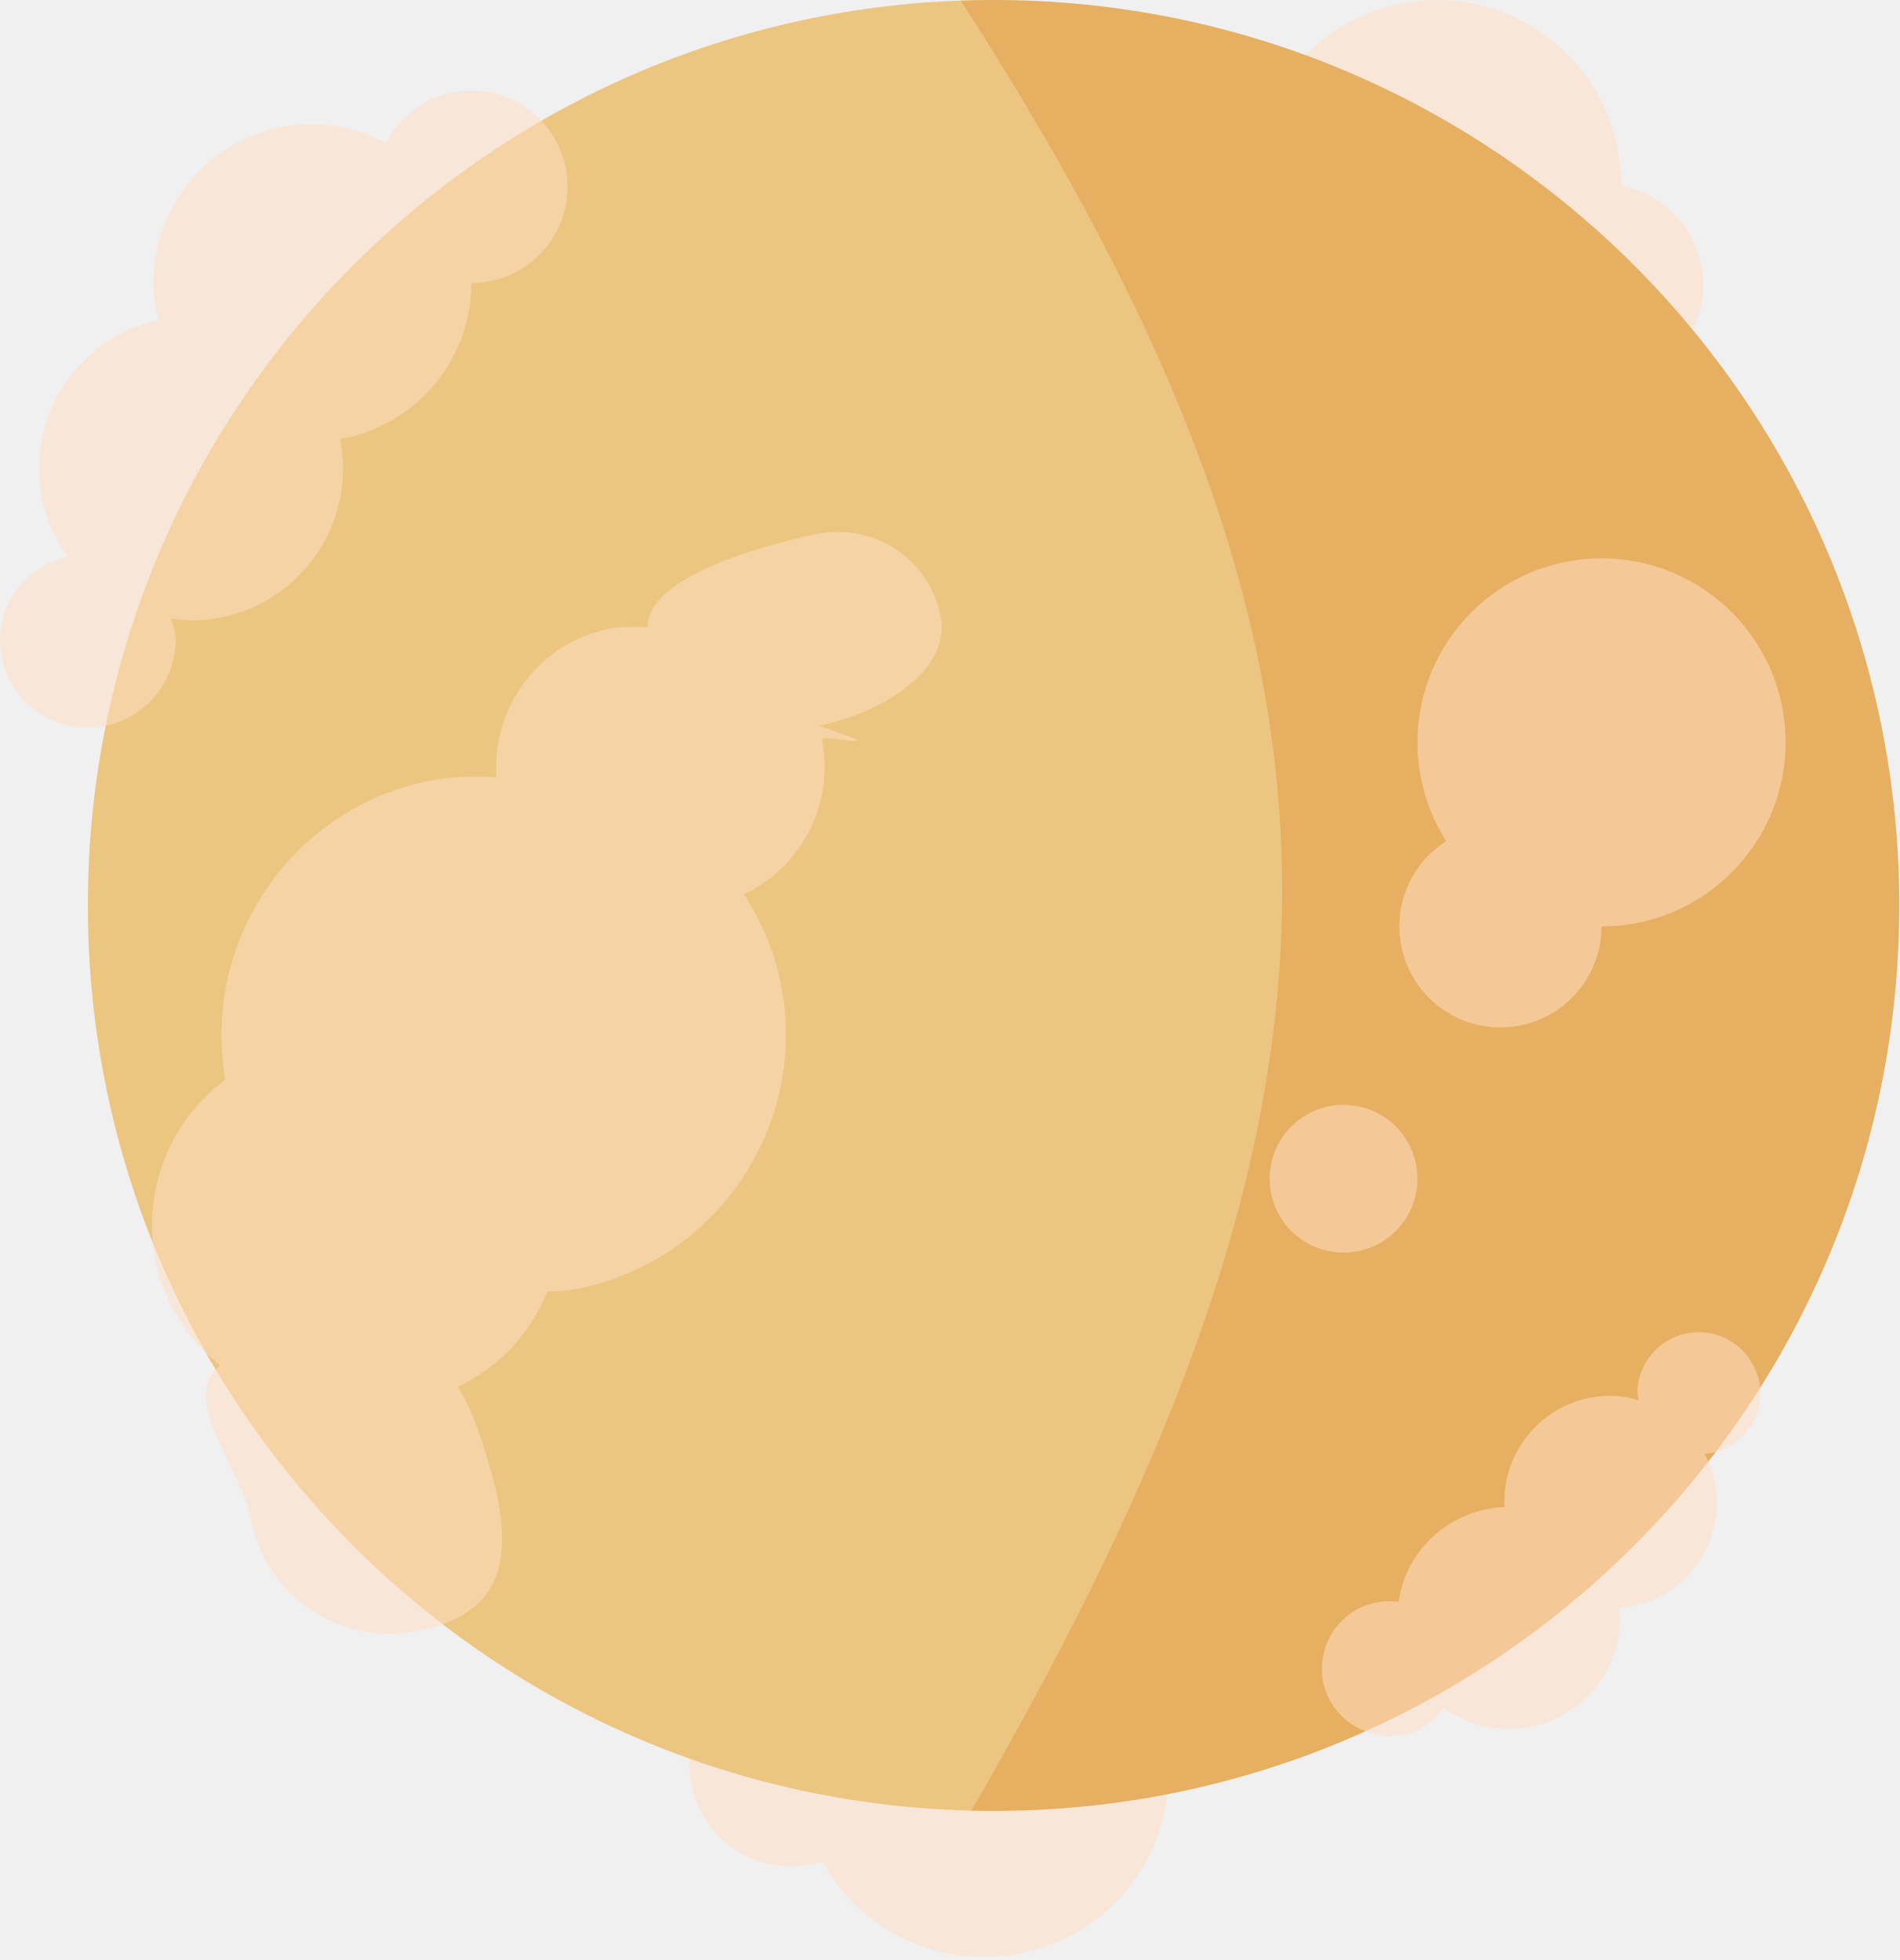
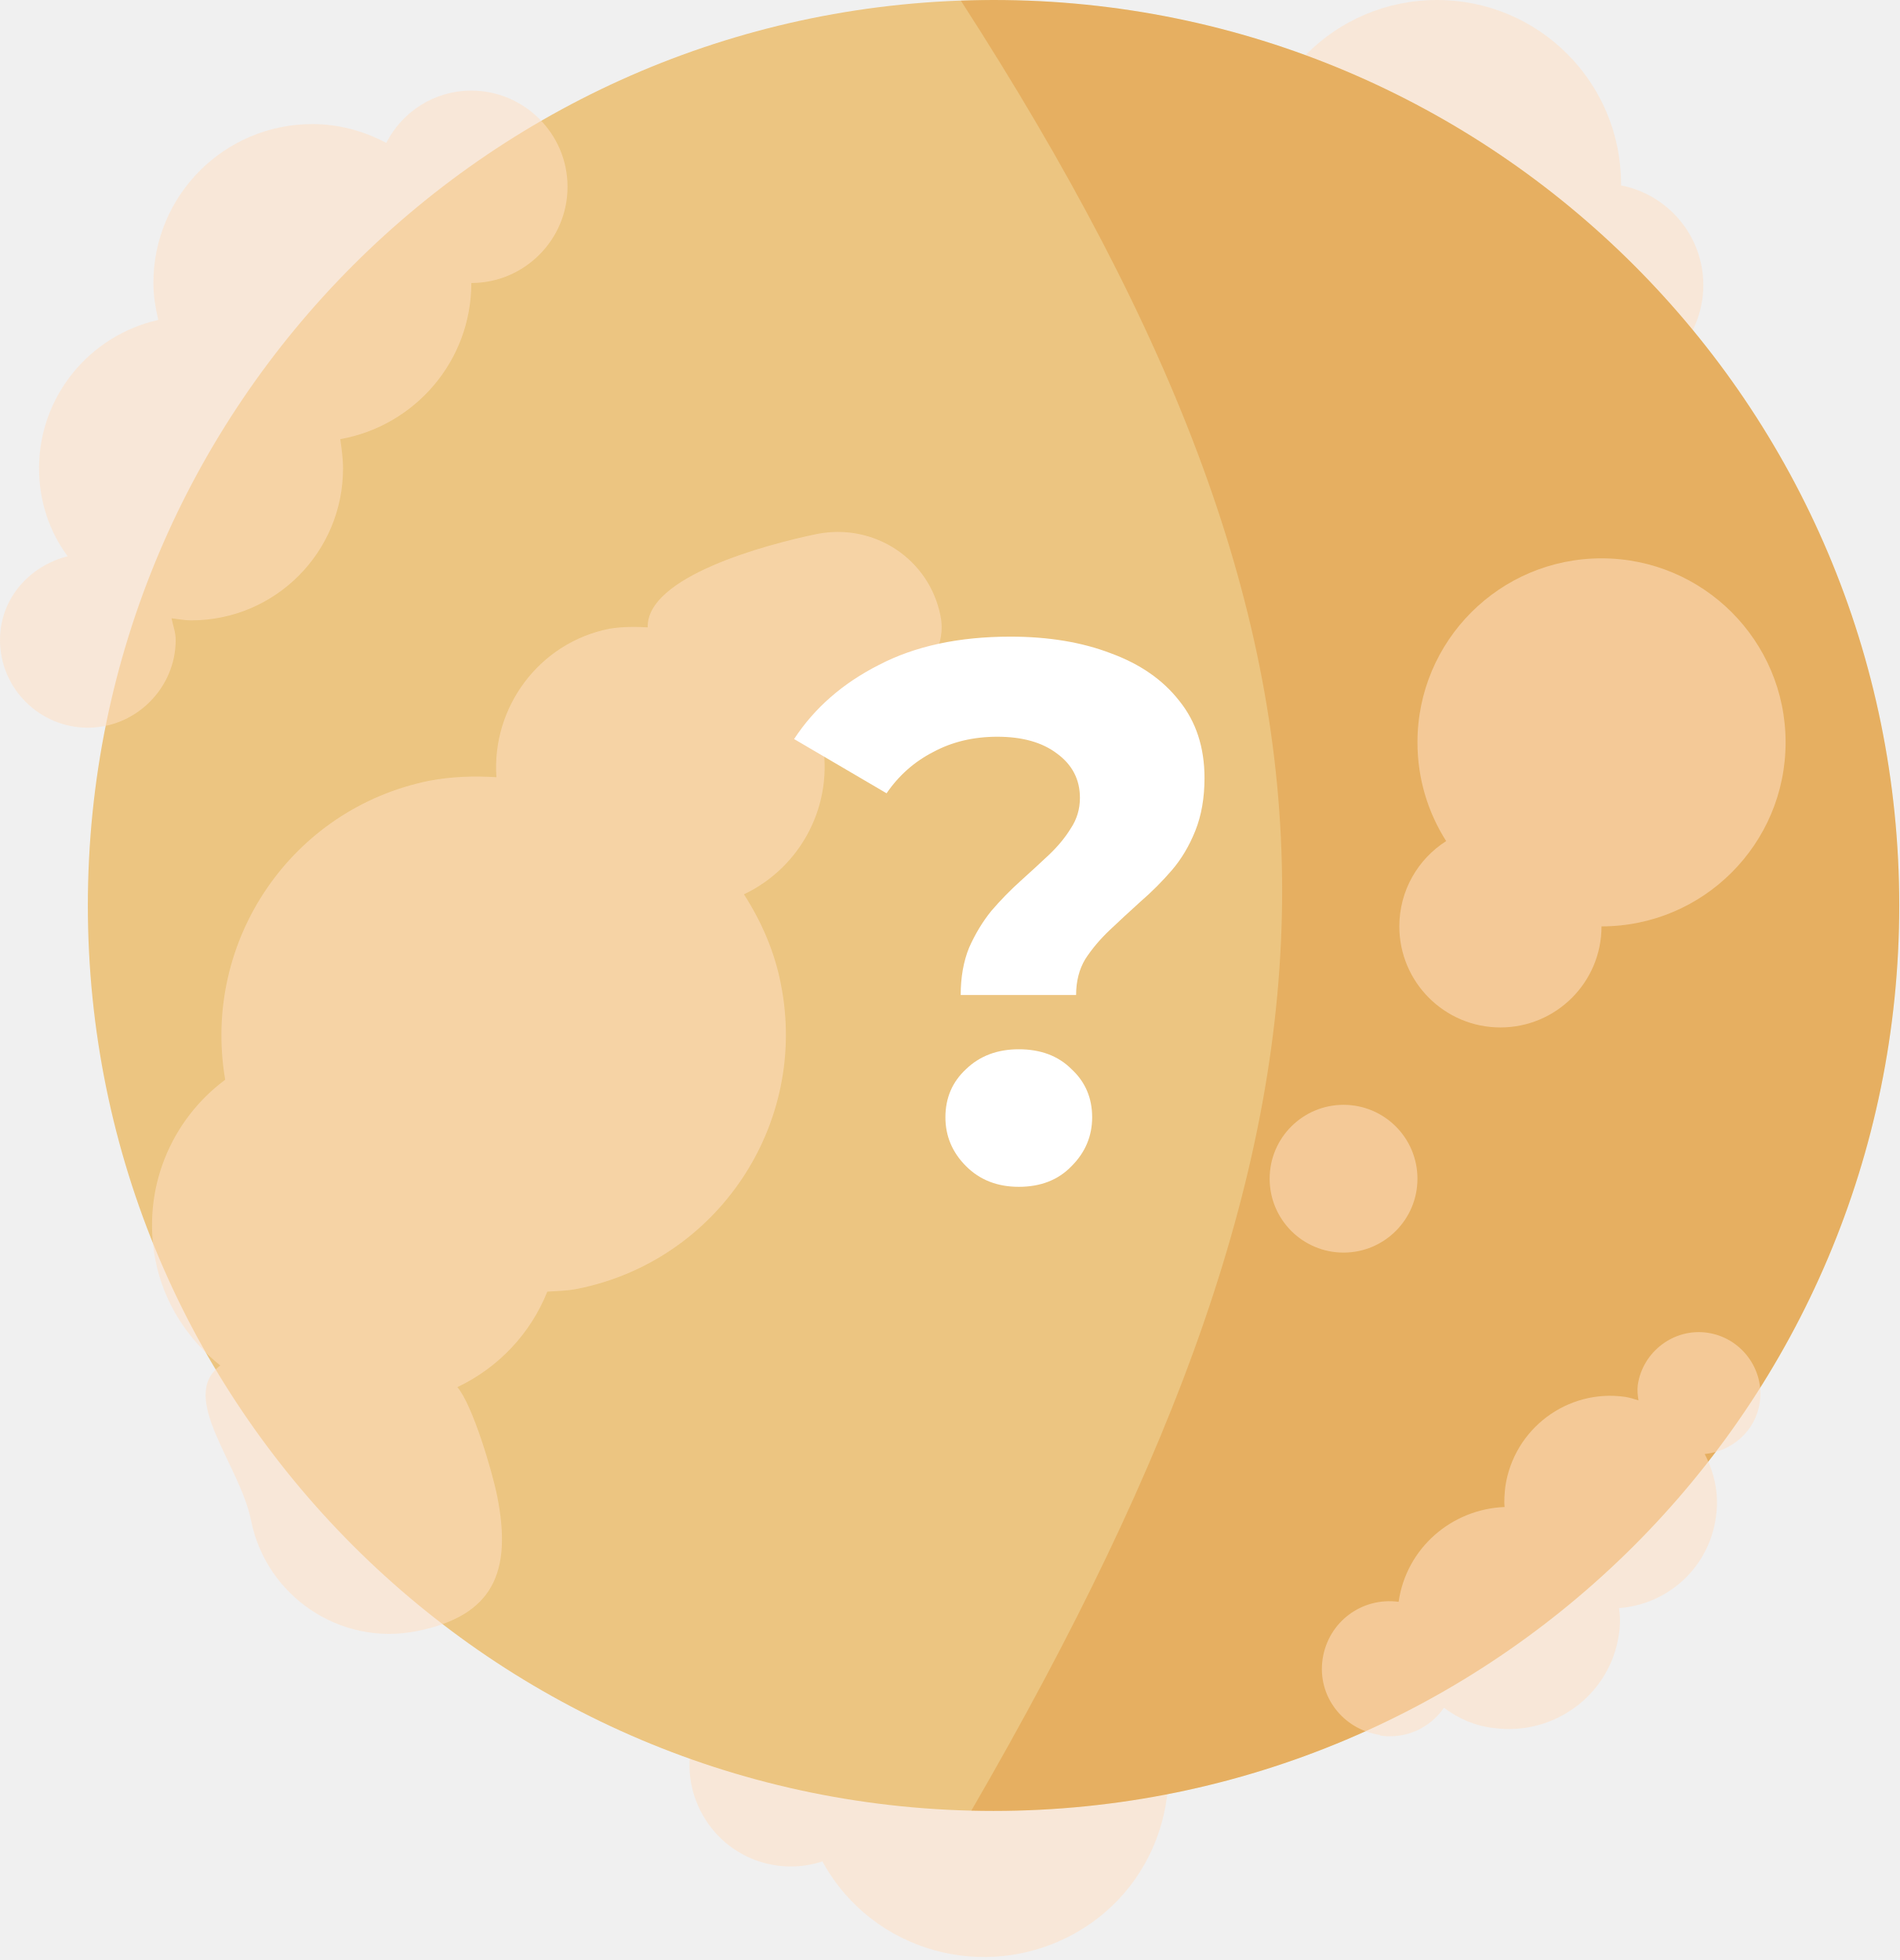
<svg xmlns="http://www.w3.org/2000/svg" width="497" height="513" viewBox="0 0 497 513" fill="none">
  <path d="M424.202 48.712C424.202 48.712 424.202 48.347 424.202 48.164C424.202 21.528 402.672 0 376.034 0C349.396 0 327.866 21.528 327.866 48.164C327.866 74.8 349.396 96.328 376.034 96.328C384.062 96.328 391.542 94.139 398.293 90.673C403.219 97.058 410.7 101.072 419.275 101.072C433.872 101.072 445.731 89.213 445.731 74.618C445.731 61.665 436.426 50.901 424.202 48.529V48.712Z" fill="#FFE0C4" fill-opacity="0.54" />
  <path d="M215.293 487.113C215.293 487.113 215.293 487.478 215.475 487.66C228.429 510.83 257.804 519.04 281.158 506.087C304.512 493.133 312.54 463.76 299.586 440.408C286.632 417.056 257.257 409.028 233.903 421.982C226.97 425.995 221.496 431.469 217.299 437.854C210.001 434.753 201.427 434.752 193.946 438.949C181.174 446.064 176.612 462.301 183.91 475.072C190.296 486.383 203.616 491.126 215.475 487.113H215.293Z" fill="#FFE0C4" fill-opacity="0.54" />
  <path d="M259.994 473.979C390.889 473.979 497 367.876 497 236.99C497 106.104 390.889 0 259.994 0C129.1 0 22.989 106.104 22.989 236.99C22.989 367.876 129.1 473.979 259.994 473.979Z" fill="#ECC581" />
  <g style="mix-blend-mode:multiply">
    <path d="M259.994 0C390.889 0 497 106.104 497 236.99C497 367.876 390.889 473.979 259.994 473.979C258.051 473.979 256.114 473.955 254.182 473.908C361.939 287.832 364.226 175.126 251.432 0.152C254.273 0.051 257.128 1.80619e-07 259.994 0Z" fill="#F8E3BF" />
  </g>
  <path d="M123.338 23.718C113.668 23.718 105.275 29.191 101.078 37.401C95.24 34.299 88.672 32.475 81.738 32.475C58.749 32.475 40.14 51.084 40.14 74.071C40.14 77.355 40.686 80.639 41.416 83.741C23.536 87.754 10.217 103.627 10.217 122.6C10.217 131.175 12.954 139.202 17.697 145.588C7.662 148.142 0 156.717 0 167.481C0 180.251 10.4 190.468 22.989 190.468C35.578 190.468 45.977 180.069 45.977 167.481C45.977 165.474 45.248 163.649 44.883 161.825C46.525 162.007 48.35 162.372 49.992 162.372C72.069 162.372 89.766 144.493 89.766 122.6C89.766 120.046 89.402 117.492 89.037 114.938C108.559 111.471 123.338 94.505 123.338 74.071C137.205 74.071 148.516 62.76 148.516 48.895C148.516 35.029 137.205 23.718 123.338 23.718Z" fill="#FFE0C4" fill-opacity="0.54" />
-   <path d="M361.253 454.278C368.004 455.19 374.207 452.271 377.856 446.981C381.505 449.717 385.884 451.724 390.81 452.271C406.684 454.461 421.462 443.514 423.652 427.642C424.017 425.27 424.017 423.081 423.652 420.892C436.423 419.98 447.188 410.31 449.013 397.174C449.925 391.154 448.648 385.498 446.094 380.572C453.21 379.843 459.413 374.552 460.507 367.072C461.785 358.315 455.581 350.105 446.823 348.828C438.066 347.551 429.855 353.754 428.578 362.511C428.396 363.97 428.578 365.247 428.761 366.524C427.666 366.16 426.389 365.795 425.294 365.612C410.151 363.423 396.101 374.005 393.912 389.147C393.729 390.972 393.547 392.796 393.729 394.438C379.863 394.985 368.004 405.202 365.997 419.25C356.327 417.973 347.569 424.54 346.109 434.21C344.65 443.879 351.401 452.636 361.071 454.096L361.253 454.278Z" fill="#FFE0C4" fill-opacity="0.54" />
+   <path d="M361.253 454.278C368.004 455.19 374.207 452.271 377.856 446.981C381.505 449.717 385.884 451.724 390.81 452.271C406.684 454.461 421.462 443.514 423.652 427.642C424.017 425.27 424.017 423.081 423.652 420.892C436.423 419.979 447.188 410.31 449.013 397.174C449.925 391.154 448.648 385.498 446.094 380.572C453.21 379.843 459.413 374.552 460.507 367.072C461.785 358.315 455.581 350.105 446.823 348.828C438.066 347.551 429.855 353.754 428.578 362.511C428.396 363.97 428.578 365.247 428.761 366.524C427.666 366.16 426.389 365.795 425.294 365.612C410.151 363.423 396.101 374.005 393.912 389.147C393.729 390.972 393.547 392.796 393.729 394.438C379.863 394.985 368.004 405.202 365.997 419.25C356.327 417.973 347.569 424.54 346.109 434.21C344.65 443.879 351.401 452.636 361.071 454.096L361.253 454.278Z" fill="#FFE0C4" fill-opacity="0.54" />
  <path d="M213.834 139.753C200.515 142.49 169.133 150.882 169.498 164.2C166.214 164.018 162.748 164.018 159.464 164.565C141.036 168.214 128.629 185.181 129.906 203.425C124.068 203.06 118.229 203.242 112.39 204.337C76.265 211.634 52.729 246.298 58.932 282.604C44.701 293.185 37.038 311.247 40.687 329.856C42.876 341.167 49.262 350.654 57.655 357.404C46.525 365.614 62.764 383.311 65.683 397.906C69.697 417.974 89.219 430.928 109.106 426.914C128.994 422.9 134.103 411.589 130.089 391.52C128.812 385.135 123.703 367.803 119.689 363.06C130.454 357.952 138.846 349.012 143.225 338.065C145.779 337.883 148.334 337.883 151.07 337.336C187.743 330.038 211.645 294.28 204.347 257.609C202.705 249.035 199.238 241.19 194.677 234.075C209.638 226.959 218.396 210.54 215.111 193.573C214.929 192.296 224.599 194.85 224.234 193.573L214.382 189.924C229.161 187.005 249.048 176.241 246.129 161.281C243.209 146.321 228.795 136.834 213.834 139.753Z" fill="#FFE0C4" fill-opacity="0.54" />
  <path d="M419.095 146.137C445.697 146.137 467.263 167.702 467.263 194.302C467.262 220.902 445.697 242.466 419.095 242.466L419.093 242.465C419.092 257.075 407.248 268.918 392.638 268.918C378.027 268.918 366.183 257.074 366.183 242.464C366.183 233.079 371.071 224.836 378.439 220.14C373.684 212.674 370.927 203.81 370.927 194.302C370.927 167.702 392.493 146.137 419.095 146.137Z" fill="#FFE0C4" fill-opacity="0.54" />
  <path d="M351.586 327.848C362.267 327.848 370.926 319.19 370.926 308.509C370.926 297.829 362.267 289.171 351.586 289.171C340.905 289.171 332.246 297.829 332.246 308.509C332.246 319.19 340.905 327.848 351.586 327.848Z" fill="#FFE0C4" fill-opacity="0.54" />
+   <path d="M251.4 260.431C251.4 255.764 252.133 251.631 253.6 248.031C255.2 244.431 257.133 241.231 259.4 238.431C261.8 235.631 264.333 233.031 267 230.631C269.667 228.231 272.133 225.964 274.4 223.831C276.8 221.564 278.733 219.231 280.2 216.831C281.8 214.431 282.6 211.764 282.6 208.831C282.6 204.031 280.6 200.164 276.6 197.231C272.733 194.297 267.533 192.831 261 192.831C254.733 192.831 249.133 194.164 244.2 196.831C239.267 199.364 235.2 202.964 232 207.631L207.8 193.431C213.133 185.297 220.533 178.831 230 174.031C239.467 169.097 250.933 166.631 264.4 166.631C274.4 166.631 283.2 168.097 290.8 171.031C298.4 173.831 304.333 177.964 308.6 183.431C313 188.897 315.2 195.631 315.2 203.631C315.2 208.831 314.4 213.431 312.8 217.431C311.2 221.431 309.133 224.897 306.6 227.831C304.067 230.764 301.333 233.497 298.4 236.031C295.6 238.564 292.933 241.031 290.4 243.431C287.867 245.831 285.733 248.364 284 251.031C282.4 253.697 281.6 256.831 281.6 260.431H251.4ZM266.6 310.631C261 310.631 256.4 308.831 252.8 305.231C249.2 301.631 247.4 297.364 247.4 292.431C247.4 287.364 249.2 283.164 252.8 279.831C256.4 276.364 261 274.631 266.6 274.631C272.333 274.631 276.933 276.364 280.4 279.831C284 283.164 285.8 287.364 285.8 292.431C285.8 297.364 284 301.631 280.4 305.231C276.933 308.831 272.333 310.631 266.6 310.631Z" fill="white" />
</svg>
